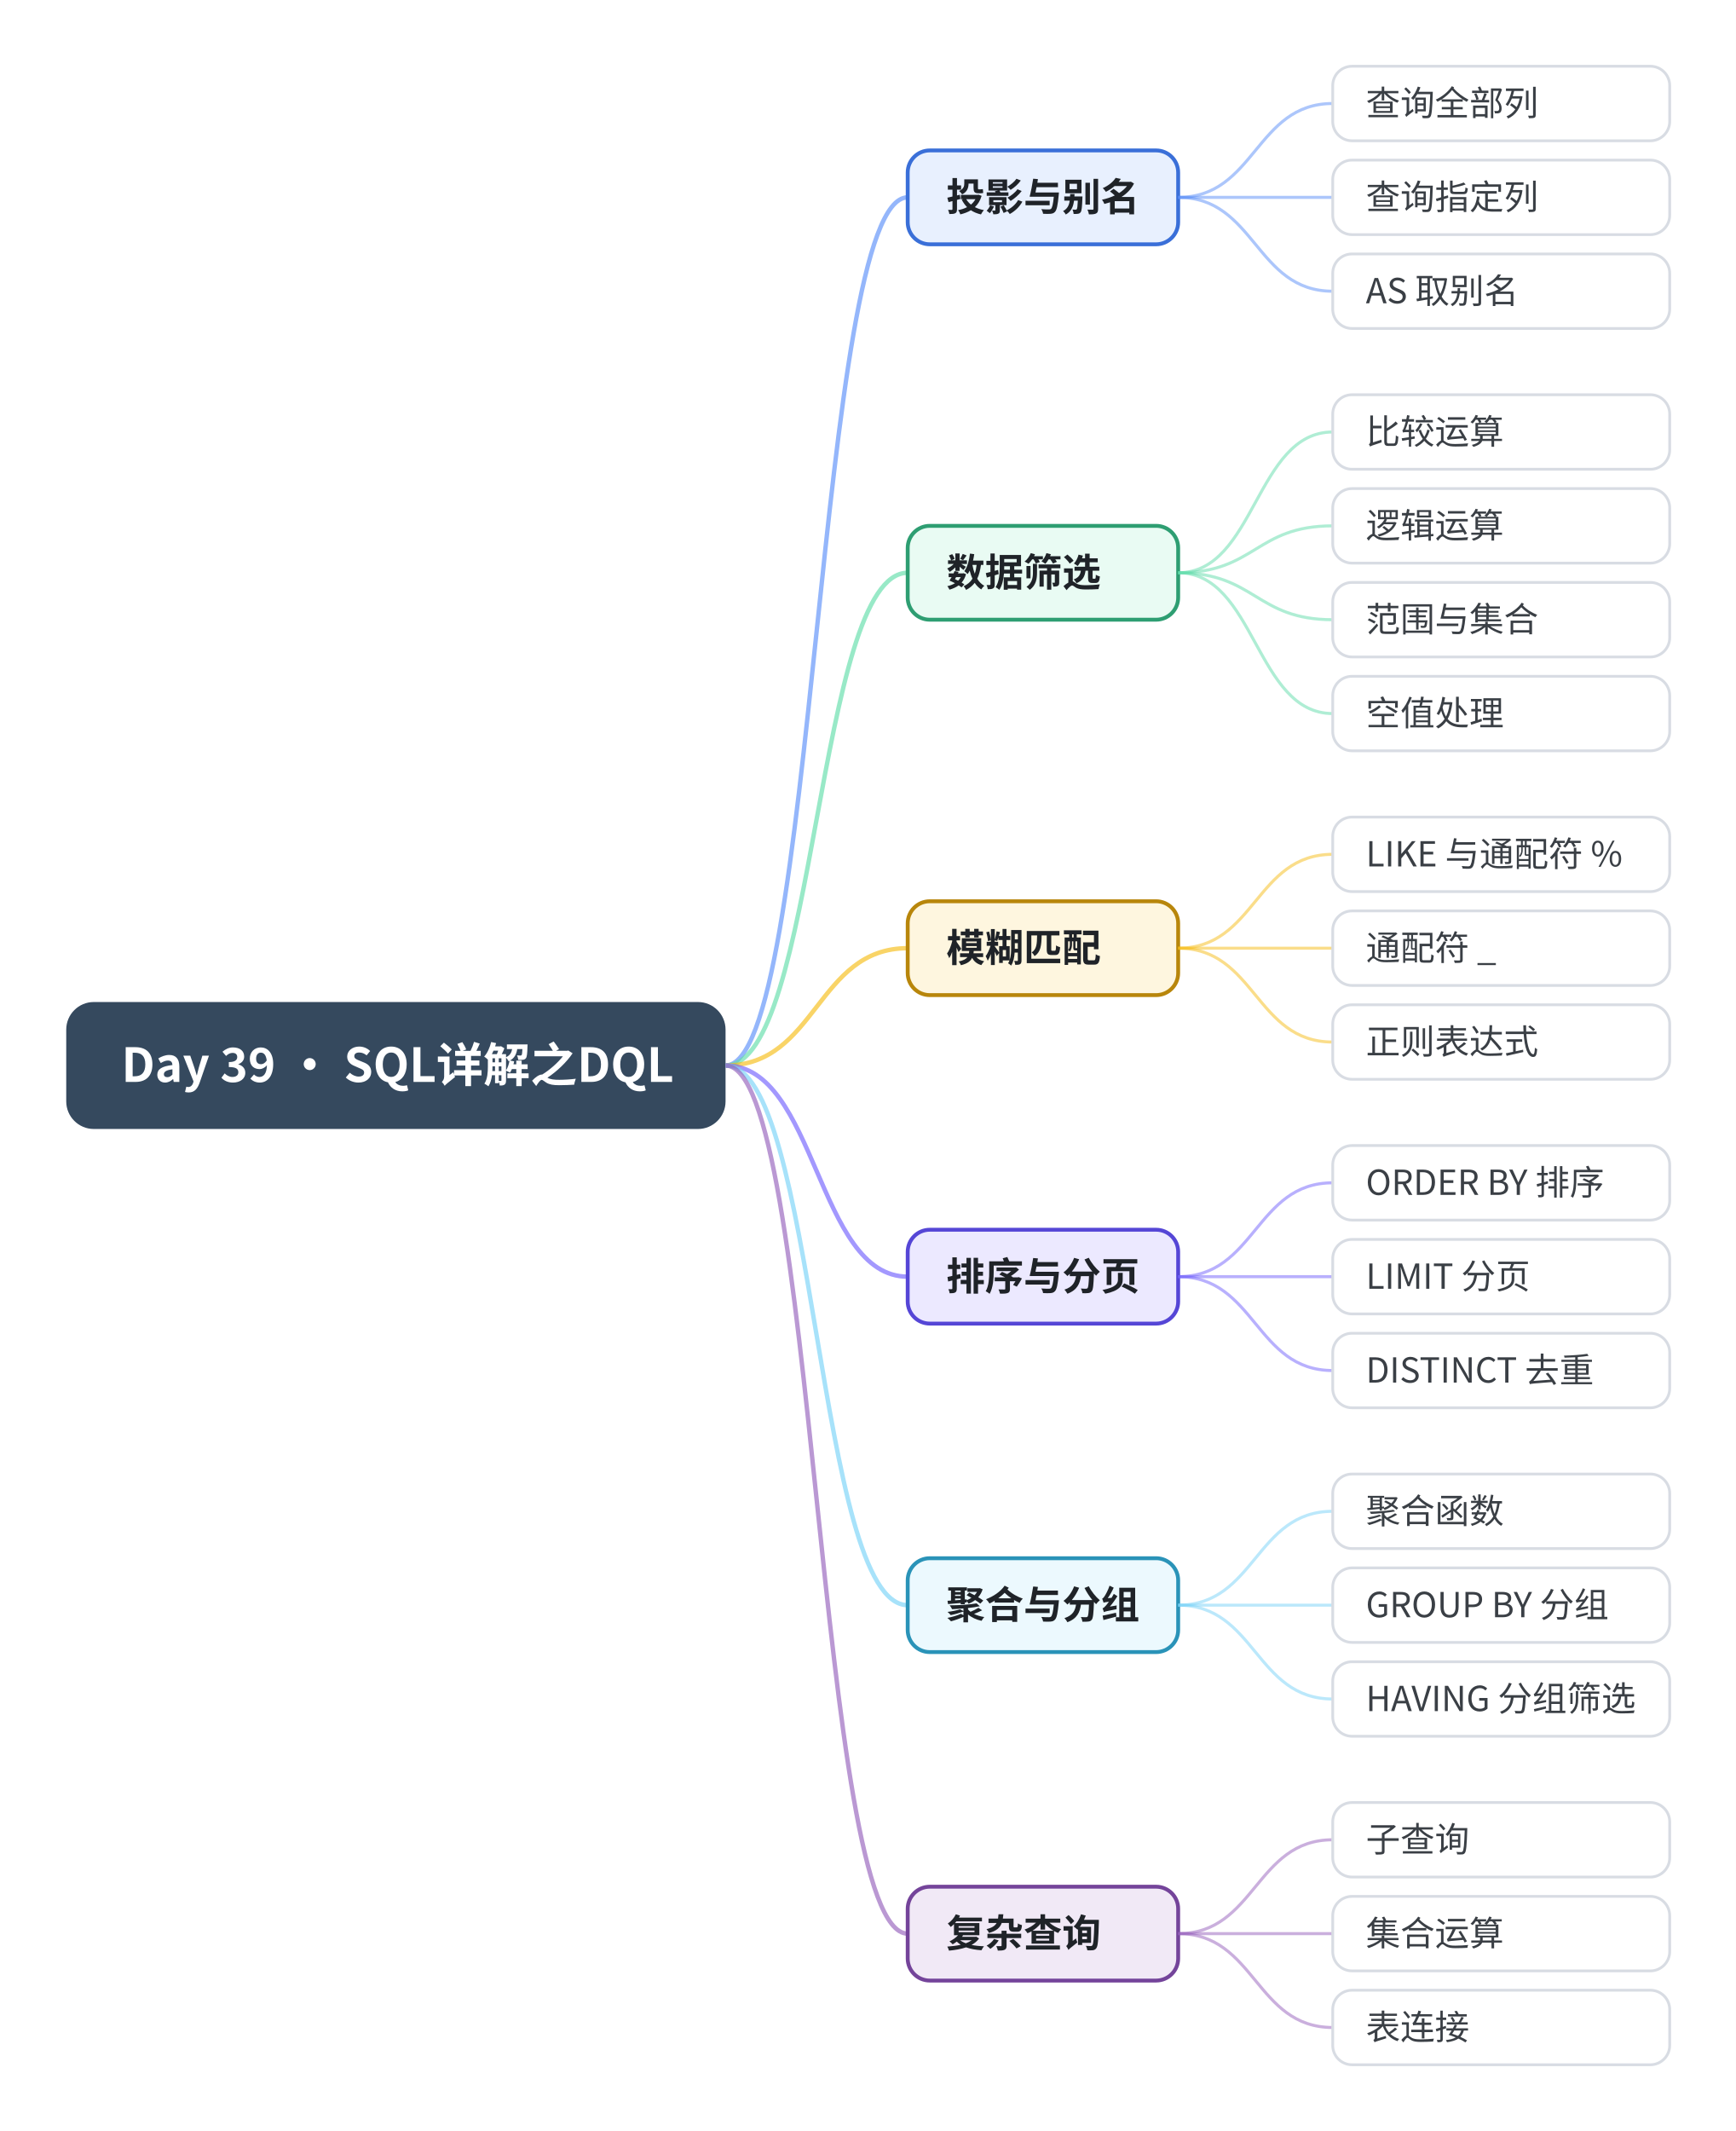
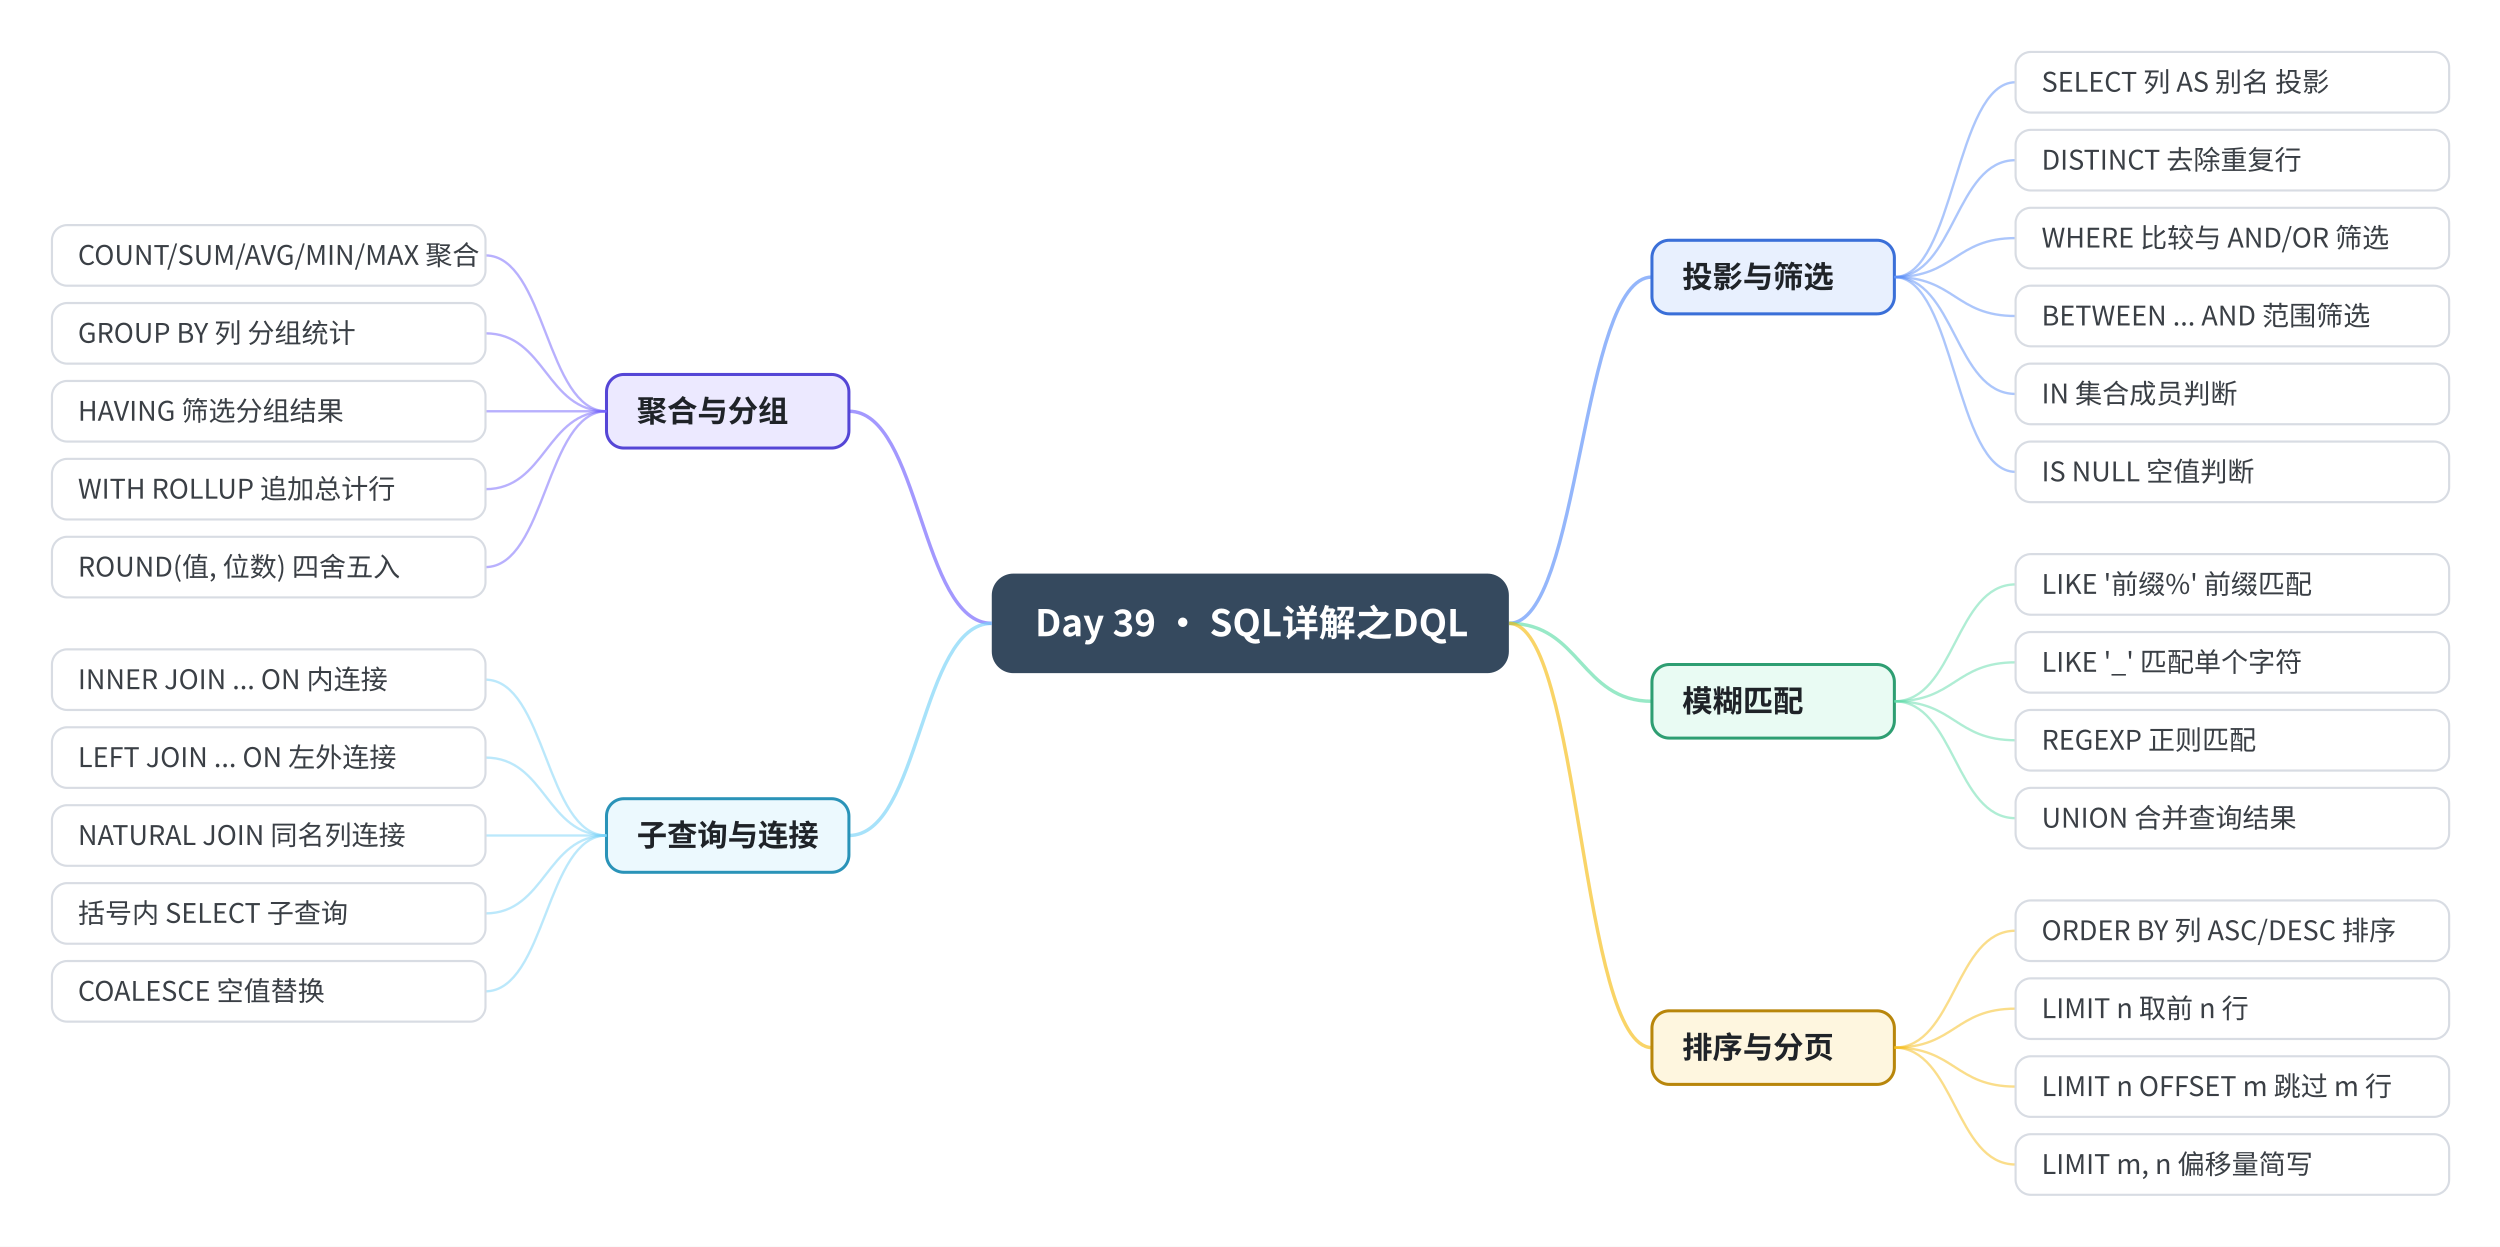
- <svg xmlns="http://www.w3.org/2000/svg" width="629" height="772" viewBox="0 0 629 772" font-family="Microsoft YaHei, PingFang SC, Hiragino Sans GB, Noto Sans CJK SC, Source Han Sans SC, sans-serif">
-   <rect x="0" y="0" width="629" height="772" fill="#ffffff" />
-   <rect x="24.0" y="363.0" width="238.9" height="46" rx="10" fill="#35495E" />
-   <text x="44.0" y="386.0" fill="#ffffff" font-size="17" font-weight="bold" dominant-baseline="middle">Day 39 · SQL详解之DQL</text>
-   <path d="M262.9,386.0 C295.9,386.0 295.9,71.5 328.9,71.5" fill="none" stroke="#5B8FF9" stroke-width="1.6" stroke-opacity="0.65" />
-   <rect x="328.9" y="54.5" width="98.0" height="34" rx="8" fill="#5B8FF9" fill-opacity="0.14" stroke="#3A6FD8" stroke-width="1.4" />
-   <text x="342.9" y="71.5" fill="#1f2328" font-size="14" font-weight="bold" dominant-baseline="middle">投影与别名</text>
-   <path d="M426.9,71.5 C454.9,71.5 454.9,37.5 482.9,37.5" fill="none" stroke="#5B8FF9" stroke-width="1.1" stroke-opacity="0.5" />
-   <rect x="482.9" y="24.0" width="122.1" height="27" rx="7" fill="#ffffff" stroke="#d8dce3" stroke-width="1" />
-   <text x="494.9" y="37.5" fill="#3a3f45" font-size="12.5" dominant-baseline="middle">查询全部列</text>
-   <path d="M426.9,71.5 C454.9,71.5 454.9,71.5 482.9,71.5" fill="none" stroke="#5B8FF9" stroke-width="1.1" stroke-opacity="0.5" />
-   <rect x="482.9" y="58.0" width="122.1" height="27" rx="7" fill="#ffffff" stroke="#d8dce3" stroke-width="1" />
-   <text x="494.9" y="71.5" fill="#3a3f45" font-size="12.5" dominant-baseline="middle">查询指定列</text>
-   <path d="M426.9,71.5 C454.9,71.5 454.9,105.5 482.9,105.5" fill="none" stroke="#5B8FF9" stroke-width="1.1" stroke-opacity="0.5" />
-   <rect x="482.9" y="92.0" width="122.1" height="27" rx="7" fill="#ffffff" stroke="#d8dce3" stroke-width="1" />
-   <text x="494.9" y="105.5" fill="#3a3f45" font-size="12.5" dominant-baseline="middle">AS 取别名</text>
-   <path d="M262.9,386.0 C295.9,386.0 295.9,207.5 328.9,207.5" fill="none" stroke="#61DDAA" stroke-width="1.6" stroke-opacity="0.65" />
-   <rect x="328.9" y="190.5" width="98.0" height="34" rx="8" fill="#61DDAA" fill-opacity="0.14" stroke="#2E9E72" stroke-width="1.4" />
-   <text x="342.9" y="207.5" fill="#1f2328" font-size="14" font-weight="bold" dominant-baseline="middle">数据筛选</text>
-   <path d="M426.9,207.5 C454.9,207.5 454.9,156.5 482.9,156.5" fill="none" stroke="#61DDAA" stroke-width="1.1" stroke-opacity="0.5" />
-   <rect x="482.9" y="143.0" width="122.1" height="27" rx="7" fill="#ffffff" stroke="#d8dce3" stroke-width="1" />
-   <text x="494.9" y="156.5" fill="#3a3f45" font-size="12.5" dominant-baseline="middle">比较运算</text>
-   <path d="M426.9,207.5 C454.9,207.5 454.9,190.5 482.9,190.5" fill="none" stroke="#61DDAA" stroke-width="1.1" stroke-opacity="0.5" />
-   <rect x="482.9" y="177.0" width="122.1" height="27" rx="7" fill="#ffffff" stroke="#d8dce3" stroke-width="1" />
-   <text x="494.9" y="190.5" fill="#3a3f45" font-size="12.5" dominant-baseline="middle">逻辑运算</text>
-   <path d="M426.9,207.5 C454.9,207.5 454.9,224.5 482.9,224.5" fill="none" stroke="#61DDAA" stroke-width="1.1" stroke-opacity="0.5" />
-   <rect x="482.9" y="211.0" width="122.1" height="27" rx="7" fill="#ffffff" stroke="#d8dce3" stroke-width="1" />
-   <text x="494.9" y="224.5" fill="#3a3f45" font-size="12.5" dominant-baseline="middle">范围与集合</text>
-   <path d="M426.9,207.5 C454.9,207.5 454.9,258.5 482.9,258.5" fill="none" stroke="#61DDAA" stroke-width="1.1" stroke-opacity="0.5" />
-   <rect x="482.9" y="245.0" width="122.1" height="27" rx="7" fill="#ffffff" stroke="#d8dce3" stroke-width="1" />
-   <text x="494.9" y="258.5" fill="#3a3f45" font-size="12.5" dominant-baseline="middle">空值处理</text>
-   <path d="M262.9,386.0 C295.9,386.0 295.9,343.5 328.9,343.5" fill="none" stroke="#F6BD16" stroke-width="1.6" stroke-opacity="0.65" />
-   <rect x="328.9" y="326.5" width="98.0" height="34" rx="8" fill="#F6BD16" fill-opacity="0.14" stroke="#B8860B" stroke-width="1.4" />
-   <text x="342.9" y="343.5" fill="#1f2328" font-size="14" font-weight="bold" dominant-baseline="middle">模糊匹配</text>
-   <path d="M426.9,343.5 C454.9,343.5 454.9,309.5 482.9,309.5" fill="none" stroke="#F6BD16" stroke-width="1.1" stroke-opacity="0.5" />
-   <rect x="482.9" y="296.0" width="122.1" height="27" rx="7" fill="#ffffff" stroke="#d8dce3" stroke-width="1" />
-   <text x="494.9" y="309.5" fill="#3a3f45" font-size="12.5" dominant-baseline="middle">LIKE 与通配符 %</text>
-   <path d="M426.9,343.5 C454.9,343.5 454.9,343.5 482.9,343.5" fill="none" stroke="#F6BD16" stroke-width="1.1" stroke-opacity="0.5" />
-   <rect x="482.9" y="330.0" width="122.1" height="27" rx="7" fill="#ffffff" stroke="#d8dce3" stroke-width="1" />
-   <text x="494.9" y="343.5" fill="#3a3f45" font-size="12.5" dominant-baseline="middle">通配符 _</text>
-   <path d="M426.9,343.5 C454.9,343.5 454.9,377.5 482.9,377.5" fill="none" stroke="#F6BD16" stroke-width="1.1" stroke-opacity="0.5" />
-   <rect x="482.9" y="364.0" width="122.1" height="27" rx="7" fill="#ffffff" stroke="#d8dce3" stroke-width="1" />
-   <text x="494.9" y="377.5" fill="#3a3f45" font-size="12.5" dominant-baseline="middle">正则表达式</text>
-   <path d="M262.9,386.0 C295.9,386.0 295.9,462.5 328.9,462.5" fill="none" stroke="#7262FD" stroke-width="1.6" stroke-opacity="0.65" />
-   <rect x="328.9" y="445.5" width="98.0" height="34" rx="8" fill="#7262FD" fill-opacity="0.14" stroke="#5546D6" stroke-width="1.4" />
-   <text x="342.9" y="462.5" fill="#1f2328" font-size="14" font-weight="bold" dominant-baseline="middle">排序与分页</text>
-   <path d="M426.9,462.5 C454.9,462.5 454.9,428.5 482.9,428.5" fill="none" stroke="#7262FD" stroke-width="1.1" stroke-opacity="0.5" />
-   <rect x="482.9" y="415.0" width="122.1" height="27" rx="7" fill="#ffffff" stroke="#d8dce3" stroke-width="1" />
-   <text x="494.9" y="428.5" fill="#3a3f45" font-size="12.5" dominant-baseline="middle">ORDER BY 排序</text>
-   <path d="M426.9,462.5 C454.9,462.5 454.9,462.5 482.9,462.5" fill="none" stroke="#7262FD" stroke-width="1.1" stroke-opacity="0.5" />
-   <rect x="482.9" y="449.0" width="122.1" height="27" rx="7" fill="#ffffff" stroke="#d8dce3" stroke-width="1" />
-   <text x="494.9" y="462.5" fill="#3a3f45" font-size="12.5" dominant-baseline="middle">LIMIT 分页</text>
-   <path d="M426.9,462.5 C454.9,462.5 454.9,496.5 482.9,496.5" fill="none" stroke="#7262FD" stroke-width="1.1" stroke-opacity="0.5" />
-   <rect x="482.9" y="483.0" width="122.1" height="27" rx="7" fill="#ffffff" stroke="#d8dce3" stroke-width="1" />
-   <text x="494.9" y="496.5" fill="#3a3f45" font-size="12.5" dominant-baseline="middle">DISTINCT 去重</text>
-   <path d="M262.9,386.0 C295.9,386.0 295.9,581.5 328.9,581.5" fill="none" stroke="#78D3F8" stroke-width="1.6" stroke-opacity="0.65" />
-   <rect x="328.9" y="564.5" width="98.0" height="34" rx="8" fill="#78D3F8" fill-opacity="0.14" stroke="#2A93B8" stroke-width="1.4" />
-   <text x="342.9" y="581.5" fill="#1f2328" font-size="14" font-weight="bold" dominant-baseline="middle">聚合与分组</text>
-   <path d="M426.9,581.5 C454.9,581.5 454.9,547.5 482.9,547.5" fill="none" stroke="#78D3F8" stroke-width="1.1" stroke-opacity="0.5" />
-   <rect x="482.9" y="534.0" width="122.1" height="27" rx="7" fill="#ffffff" stroke="#d8dce3" stroke-width="1" />
-   <text x="494.9" y="547.5" fill="#3a3f45" font-size="12.5" dominant-baseline="middle">聚合函数</text>
-   <path d="M426.9,581.5 C454.9,581.5 454.9,581.5 482.9,581.5" fill="none" stroke="#78D3F8" stroke-width="1.1" stroke-opacity="0.5" />
-   <rect x="482.9" y="568.0" width="122.1" height="27" rx="7" fill="#ffffff" stroke="#d8dce3" stroke-width="1" />
-   <text x="494.9" y="581.5" fill="#3a3f45" font-size="12.5" dominant-baseline="middle">GROUP BY 分组</text>
-   <path d="M426.9,581.5 C454.9,581.5 454.9,615.5 482.9,615.5" fill="none" stroke="#78D3F8" stroke-width="1.1" stroke-opacity="0.5" />
-   <rect x="482.9" y="602.0" width="122.1" height="27" rx="7" fill="#ffffff" stroke="#d8dce3" stroke-width="1" />
-   <text x="494.9" y="615.5" fill="#3a3f45" font-size="12.5" dominant-baseline="middle">HAVING 分组筛选</text>
-   <path d="M262.9,386.0 C295.9,386.0 295.9,700.5 328.9,700.5" fill="none" stroke="#9661BC" stroke-width="1.6" stroke-opacity="0.65" />
-   <rect x="328.9" y="683.5" width="98.0" height="34" rx="8" fill="#9661BC" fill-opacity="0.14" stroke="#74449A" stroke-width="1.4" />
-   <text x="342.9" y="700.5" fill="#1f2328" font-size="14" font-weight="bold" dominant-baseline="middle">复杂查询</text>
-   <path d="M426.9,700.5 C454.9,700.5 454.9,666.5 482.9,666.5" fill="none" stroke="#9661BC" stroke-width="1.1" stroke-opacity="0.5" />
-   <rect x="482.9" y="653.0" width="122.1" height="27" rx="7" fill="#ffffff" stroke="#d8dce3" stroke-width="1" />
-   <text x="494.9" y="666.5" fill="#3a3f45" font-size="12.5" dominant-baseline="middle">子查询</text>
-   <path d="M426.9,700.5 C454.9,700.5 454.9,700.5 482.9,700.5" fill="none" stroke="#9661BC" stroke-width="1.1" stroke-opacity="0.5" />
-   <rect x="482.9" y="687.0" width="122.1" height="27" rx="7" fill="#ffffff" stroke="#d8dce3" stroke-width="1" />
-   <text x="494.9" y="700.5" fill="#3a3f45" font-size="12.5" dominant-baseline="middle">集合运算</text>
-   <path d="M426.9,700.5 C454.9,700.5 454.9,734.5 482.9,734.5" fill="none" stroke="#9661BC" stroke-width="1.1" stroke-opacity="0.5" />
-   <rect x="482.9" y="721.0" width="122.1" height="27" rx="7" fill="#ffffff" stroke="#d8dce3" stroke-width="1" />
-   <text x="494.9" y="734.5" fill="#3a3f45" font-size="12.5" dominant-baseline="middle">表连接</text>
+ <svg xmlns="http://www.w3.org/2000/svg" width="1155" height="576" viewBox="0 0 1155 576" font-family="Microsoft YaHei, PingFang SC, Hiragino Sans GB, Noto Sans CJK SC, sans-serif">
+   <rect width="1155" height="576" fill="#ffffff" />
+   <rect x="458.2" y="265.0" width="238.9" height="46" rx="10" fill="#35495E" />
+   <text x="478.2" y="288.0" fill="#ffffff" font-size="17" font-weight="bold" dominant-baseline="middle">Day 39 · SQL详解之DQL</text>
+   <path d="M697.2,288.0 C730.2,288.0 730.2,128.0 763.2,128.0" fill="none" stroke="#5B8FF9" stroke-width="1.6" stroke-opacity="0.65" />
+   <rect x="763.2" y="111.0" width="112.0" height="34" rx="8" fill="#5B8FF9" fill-opacity="0.14" stroke="#3A6FD8" stroke-width="1.4" />
+   <text x="777.2" y="128.0" fill="#1f2328" font-size="14" font-weight="bold" dominant-baseline="middle">投影与筛选</text>
+   <path d="M875.2,128.0 C903.2,128.0 903.2,38.0 931.2,38.0" fill="none" stroke="#5B8FF9" stroke-width="1.1" stroke-opacity="0.5" />
+   <rect x="931.2" y="24.0" width="200.3" height="28" rx="7" fill="#ffffff" stroke="#d8dce3" stroke-width="1" />
+   <text x="943.2" y="38.0" fill="#3a3f45" font-size="12.5" dominant-baseline="middle">SELECT 列 AS 别名 投影</text>
+   <path d="M875.2,128.0 C903.2,128.0 903.2,74.0 931.2,74.0" fill="none" stroke="#5B8FF9" stroke-width="1.1" stroke-opacity="0.5" />
+   <rect x="931.2" y="60.0" width="200.3" height="28" rx="7" fill="#ffffff" stroke="#d8dce3" stroke-width="1" />
+   <text x="943.2" y="74.0" fill="#3a3f45" font-size="12.5" dominant-baseline="middle">DISTINCT 去除重复行</text>
+   <path d="M875.2,128.0 C903.2,128.0 903.2,110.0 931.2,110.0" fill="none" stroke="#5B8FF9" stroke-width="1.1" stroke-opacity="0.5" />
+   <rect x="931.2" y="96.0" width="200.3" height="28" rx="7" fill="#ffffff" stroke="#d8dce3" stroke-width="1" />
+   <text x="943.2" y="110.0" fill="#3a3f45" font-size="12.5" dominant-baseline="middle">WHERE 比较与 AND/OR 筛选</text>
+   <path d="M875.2,128.0 C903.2,128.0 903.2,146.0 931.2,146.0" fill="none" stroke="#5B8FF9" stroke-width="1.1" stroke-opacity="0.5" />
+   <rect x="931.2" y="132.0" width="200.3" height="28" rx="7" fill="#ffffff" stroke="#d8dce3" stroke-width="1" />
+   <text x="943.2" y="146.0" fill="#3a3f45" font-size="12.5" dominant-baseline="middle">BETWEEN ... AND 范围筛选</text>
+   <path d="M875.2,128.0 C903.2,128.0 903.2,182.0 931.2,182.0" fill="none" stroke="#5B8FF9" stroke-width="1.1" stroke-opacity="0.5" />
+   <rect x="931.2" y="168.0" width="200.3" height="28" rx="7" fill="#ffffff" stroke="#d8dce3" stroke-width="1" />
+   <text x="943.2" y="182.0" fill="#3a3f45" font-size="12.5" dominant-baseline="middle">IN 集合成员判断</text>
+   <path d="M875.2,128.0 C903.2,128.0 903.2,218.0 931.2,218.0" fill="none" stroke="#5B8FF9" stroke-width="1.1" stroke-opacity="0.5" />
+   <rect x="931.2" y="204.0" width="200.3" height="28" rx="7" fill="#ffffff" stroke="#d8dce3" stroke-width="1" />
+   <text x="943.2" y="218.0" fill="#3a3f45" font-size="12.5" dominant-baseline="middle">IS NULL 空值判断</text>
+   <path d="M697.2,288.0 C730.2,288.0 730.2,324.0 763.2,324.0" fill="none" stroke="#61DDAA" stroke-width="1.6" stroke-opacity="0.65" />
+   <rect x="763.2" y="307.0" width="112.0" height="34" rx="8" fill="#61DDAA" fill-opacity="0.14" stroke="#2E9E72" stroke-width="1.4" />
+   <text x="777.2" y="324.0" fill="#1f2328" font-size="14" font-weight="bold" dominant-baseline="middle">模糊匹配</text>
+   <path d="M875.2,324.0 C903.2,324.0 903.2,270.0 931.2,270.0" fill="none" stroke="#61DDAA" stroke-width="1.1" stroke-opacity="0.5" />
+   <rect x="931.2" y="256.0" width="200.3" height="28" rx="7" fill="#ffffff" stroke="#d8dce3" stroke-width="1" />
+   <text x="943.2" y="270.0" fill="#3a3f45" font-size="12.5" dominant-baseline="middle">LIKE '前缀%' 前缀匹配</text>
+   <path d="M875.2,324.0 C903.2,324.0 903.2,306.0 931.2,306.0" fill="none" stroke="#61DDAA" stroke-width="1.1" stroke-opacity="0.5" />
+   <rect x="931.2" y="292.0" width="200.3" height="28" rx="7" fill="#ffffff" stroke="#d8dce3" stroke-width="1" />
+   <text x="943.2" y="306.0" fill="#3a3f45" font-size="12.5" dominant-baseline="middle">LIKE '_' 匹配单个字符</text>
+   <path d="M875.2,324.0 C903.2,324.0 903.2,342.0 931.2,342.0" fill="none" stroke="#61DDAA" stroke-width="1.1" stroke-opacity="0.5" />
+   <rect x="931.2" y="328.0" width="200.3" height="28" rx="7" fill="#ffffff" stroke="#d8dce3" stroke-width="1" />
+   <text x="943.2" y="342.0" fill="#3a3f45" font-size="12.5" dominant-baseline="middle">REGEXP 正则匹配</text>
+   <path d="M875.2,324.0 C903.2,324.0 903.2,378.0 931.2,378.0" fill="none" stroke="#61DDAA" stroke-width="1.1" stroke-opacity="0.5" />
+   <rect x="931.2" y="364.0" width="200.3" height="28" rx="7" fill="#ffffff" stroke="#d8dce3" stroke-width="1" />
+   <text x="943.2" y="378.0" fill="#3a3f45" font-size="12.5" dominant-baseline="middle">UNION 合并查询结果</text>
+   <path d="M697.2,288.0 C730.2,288.0 730.2,484.0 763.2,484.0" fill="none" stroke="#F6BD16" stroke-width="1.6" stroke-opacity="0.65" />
+   <rect x="763.2" y="467.0" width="112.0" height="34" rx="8" fill="#F6BD16" fill-opacity="0.14" stroke="#B8860B" stroke-width="1.4" />
+   <text x="777.2" y="484.0" fill="#1f2328" font-size="14" font-weight="bold" dominant-baseline="middle">排序与分页</text>
+   <path d="M875.2,484.0 C903.2,484.0 903.2,430.0 931.2,430.0" fill="none" stroke="#F6BD16" stroke-width="1.1" stroke-opacity="0.5" />
+   <rect x="931.2" y="416.0" width="200.3" height="28" rx="7" fill="#ffffff" stroke="#d8dce3" stroke-width="1" />
+   <text x="943.2" y="430.0" fill="#3a3f45" font-size="12.5" dominant-baseline="middle">ORDER BY 列 ASC/DESC 排序</text>
+   <path d="M875.2,484.0 C903.2,484.0 903.2,466.0 931.2,466.0" fill="none" stroke="#F6BD16" stroke-width="1.1" stroke-opacity="0.5" />
+   <rect x="931.2" y="452.0" width="200.3" height="28" rx="7" fill="#ffffff" stroke="#d8dce3" stroke-width="1" />
+   <text x="943.2" y="466.0" fill="#3a3f45" font-size="12.5" dominant-baseline="middle">LIMIT n 取前 n 行</text>
+   <path d="M875.2,484.0 C903.2,484.0 903.2,502.0 931.2,502.0" fill="none" stroke="#F6BD16" stroke-width="1.1" stroke-opacity="0.5" />
+   <rect x="931.2" y="488.0" width="200.3" height="28" rx="7" fill="#ffffff" stroke="#d8dce3" stroke-width="1" />
+   <text x="943.2" y="502.0" fill="#3a3f45" font-size="12.5" dominant-baseline="middle">LIMIT n OFFSET m 跳过 m 行</text>
+   <path d="M875.2,484.0 C903.2,484.0 903.2,538.0 931.2,538.0" fill="none" stroke="#F6BD16" stroke-width="1.1" stroke-opacity="0.5" />
+   <rect x="931.2" y="524.0" width="200.3" height="28" rx="7" fill="#ffffff" stroke="#d8dce3" stroke-width="1" />
+   <text x="943.2" y="538.0" fill="#3a3f45" font-size="12.5" dominant-baseline="middle">LIMIT m, n 偏移量简写</text>
+   <path d="M458.2,288.0 C425.2,288.0 425.2,190.0 392.2,190.0" fill="none" stroke="#7262FD" stroke-width="1.6" stroke-opacity="0.65" />
+   <rect x="280.2" y="173.0" width="112.0" height="34" rx="8" fill="#7262FD" fill-opacity="0.14" stroke="#5546D6" stroke-width="1.4" />
+   <text x="294.2" y="190.0" fill="#1f2328" font-size="14" font-weight="bold" dominant-baseline="middle">聚合与分组</text>
+   <path d="M280.2,190.0 C252.2,190.0 252.2,118.0 224.2,118.0" fill="none" stroke="#7262FD" stroke-width="1.1" stroke-opacity="0.5" />
+   <rect x="24.0" y="104.0" width="200.3" height="28" rx="7" fill="#ffffff" stroke="#d8dce3" stroke-width="1" />
+   <text x="36.0" y="118.0" fill="#3a3f45" font-size="12.5" dominant-baseline="middle">COUNT/SUM/AVG/MIN/MAX 聚合</text>
+   <path d="M280.2,190.0 C252.2,190.0 252.2,154.0 224.2,154.0" fill="none" stroke="#7262FD" stroke-width="1.1" stroke-opacity="0.5" />
+   <rect x="24.0" y="140.0" width="200.3" height="28" rx="7" fill="#ffffff" stroke="#d8dce3" stroke-width="1" />
+   <text x="36.0" y="154.0" fill="#3a3f45" font-size="12.5" dominant-baseline="middle">GROUP BY 列 分组统计</text>
+   <path d="M280.2,190.0 C252.2,190.0 252.2,190.0 224.2,190.0" fill="none" stroke="#7262FD" stroke-width="1.1" stroke-opacity="0.5" />
+   <rect x="24.0" y="176.0" width="200.3" height="28" rx="7" fill="#ffffff" stroke="#d8dce3" stroke-width="1" />
+   <text x="36.0" y="190.0" fill="#3a3f45" font-size="12.5" dominant-baseline="middle">HAVING 筛选分组结果</text>
+   <path d="M280.2,190.0 C252.2,190.0 252.2,226.0 224.2,226.0" fill="none" stroke="#7262FD" stroke-width="1.1" stroke-opacity="0.5" />
+   <rect x="24.0" y="212.0" width="200.3" height="28" rx="7" fill="#ffffff" stroke="#d8dce3" stroke-width="1" />
+   <text x="36.0" y="226.0" fill="#3a3f45" font-size="12.5" dominant-baseline="middle">WITH ROLLUP 追加总计行</text>
+   <path d="M280.2,190.0 C252.2,190.0 252.2,262.0 224.2,262.0" fill="none" stroke="#7262FD" stroke-width="1.1" stroke-opacity="0.5" />
+   <rect x="24.0" y="248.0" width="200.3" height="28" rx="7" fill="#ffffff" stroke="#d8dce3" stroke-width="1" />
+   <text x="36.0" y="262.0" fill="#3a3f45" font-size="12.5" dominant-baseline="middle">ROUND(值, 位数) 四舍五入</text>
+   <path d="M458.2,288.0 C425.2,288.0 425.2,386.0 392.2,386.0" fill="none" stroke="#78D3F8" stroke-width="1.6" stroke-opacity="0.65" />
+   <rect x="280.2" y="369.0" width="112.0" height="34" rx="8" fill="#78D3F8" fill-opacity="0.14" stroke="#2A93B8" stroke-width="1.4" />
+   <text x="294.2" y="386.0" fill="#1f2328" font-size="14" font-weight="bold" dominant-baseline="middle">子查询与连接</text>
+   <path d="M280.2,386.0 C252.2,386.0 252.2,314.0 224.2,314.0" fill="none" stroke="#78D3F8" stroke-width="1.1" stroke-opacity="0.5" />
+   <rect x="24.0" y="300.0" width="200.3" height="28" rx="7" fill="#ffffff" stroke="#d8dce3" stroke-width="1" />
+   <text x="36.0" y="314.0" fill="#3a3f45" font-size="12.5" dominant-baseline="middle">INNER JOIN ... ON 内连接</text>
+   <path d="M280.2,386.0 C252.2,386.0 252.2,350.0 224.2,350.0" fill="none" stroke="#78D3F8" stroke-width="1.1" stroke-opacity="0.5" />
+   <rect x="24.0" y="336.0" width="200.3" height="28" rx="7" fill="#ffffff" stroke="#d8dce3" stroke-width="1" />
+   <text x="36.0" y="350.0" fill="#3a3f45" font-size="12.5" dominant-baseline="middle">LEFT JOIN ... ON 左外连接</text>
+   <path d="M280.2,386.0 C252.2,386.0 252.2,386.0 224.2,386.0" fill="none" stroke="#78D3F8" stroke-width="1.1" stroke-opacity="0.5" />
+   <rect x="24.0" y="372.0" width="200.3" height="28" rx="7" fill="#ffffff" stroke="#d8dce3" stroke-width="1" />
+   <text x="36.0" y="386.0" fill="#3a3f45" font-size="12.5" dominant-baseline="middle">NATURAL JOIN 同名列连接</text>
+   <path d="M280.2,386.0 C252.2,386.0 252.2,422.0 224.2,422.0" fill="none" stroke="#78D3F8" stroke-width="1.1" stroke-opacity="0.5" />
+   <rect x="24.0" y="408.0" width="200.3" height="28" rx="7" fill="#ffffff" stroke="#d8dce3" stroke-width="1" />
+   <text x="36.0" y="422.0" fill="#3a3f45" font-size="12.5" dominant-baseline="middle">括号内 SELECT 子查询</text>
+   <path d="M280.2,386.0 C252.2,386.0 252.2,458.0 224.2,458.0" fill="none" stroke="#78D3F8" stroke-width="1.1" stroke-opacity="0.5" />
+   <rect x="24.0" y="444.0" width="200.3" height="28" rx="7" fill="#ffffff" stroke="#d8dce3" stroke-width="1" />
+   <text x="36.0" y="458.0" fill="#3a3f45" font-size="12.5" dominant-baseline="middle">COALESCE 空值替换</text>
</svg>
